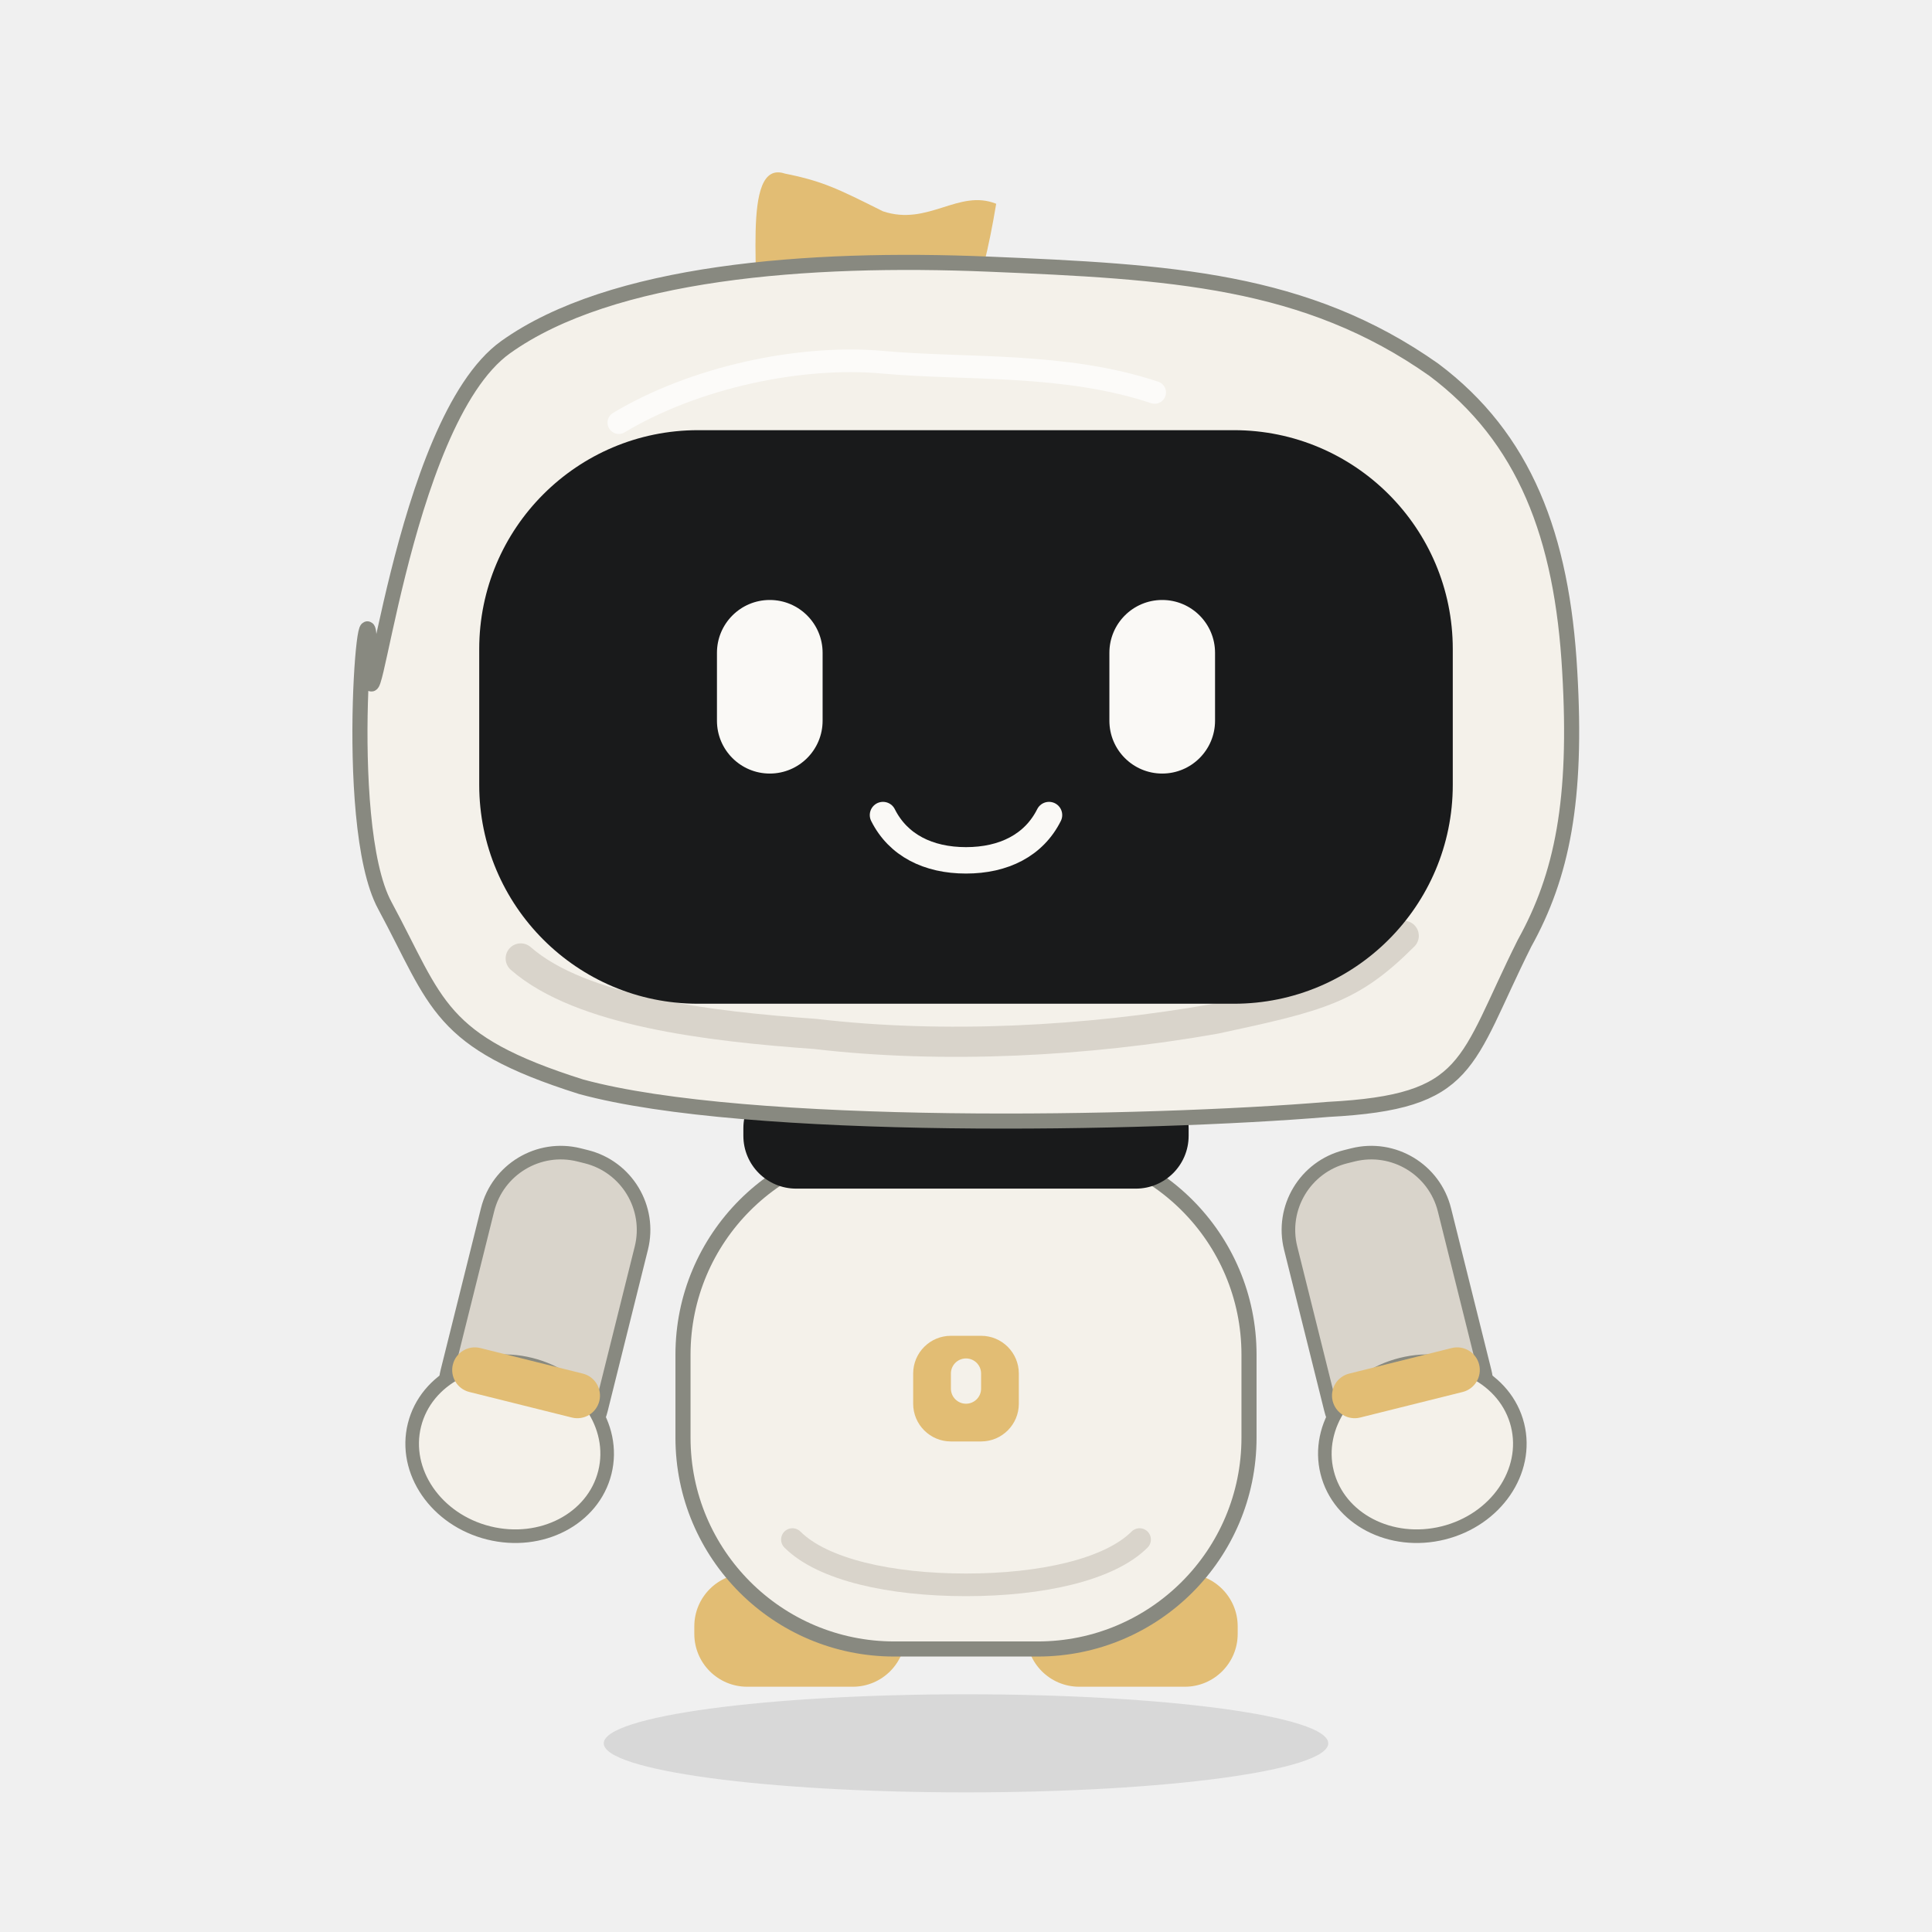
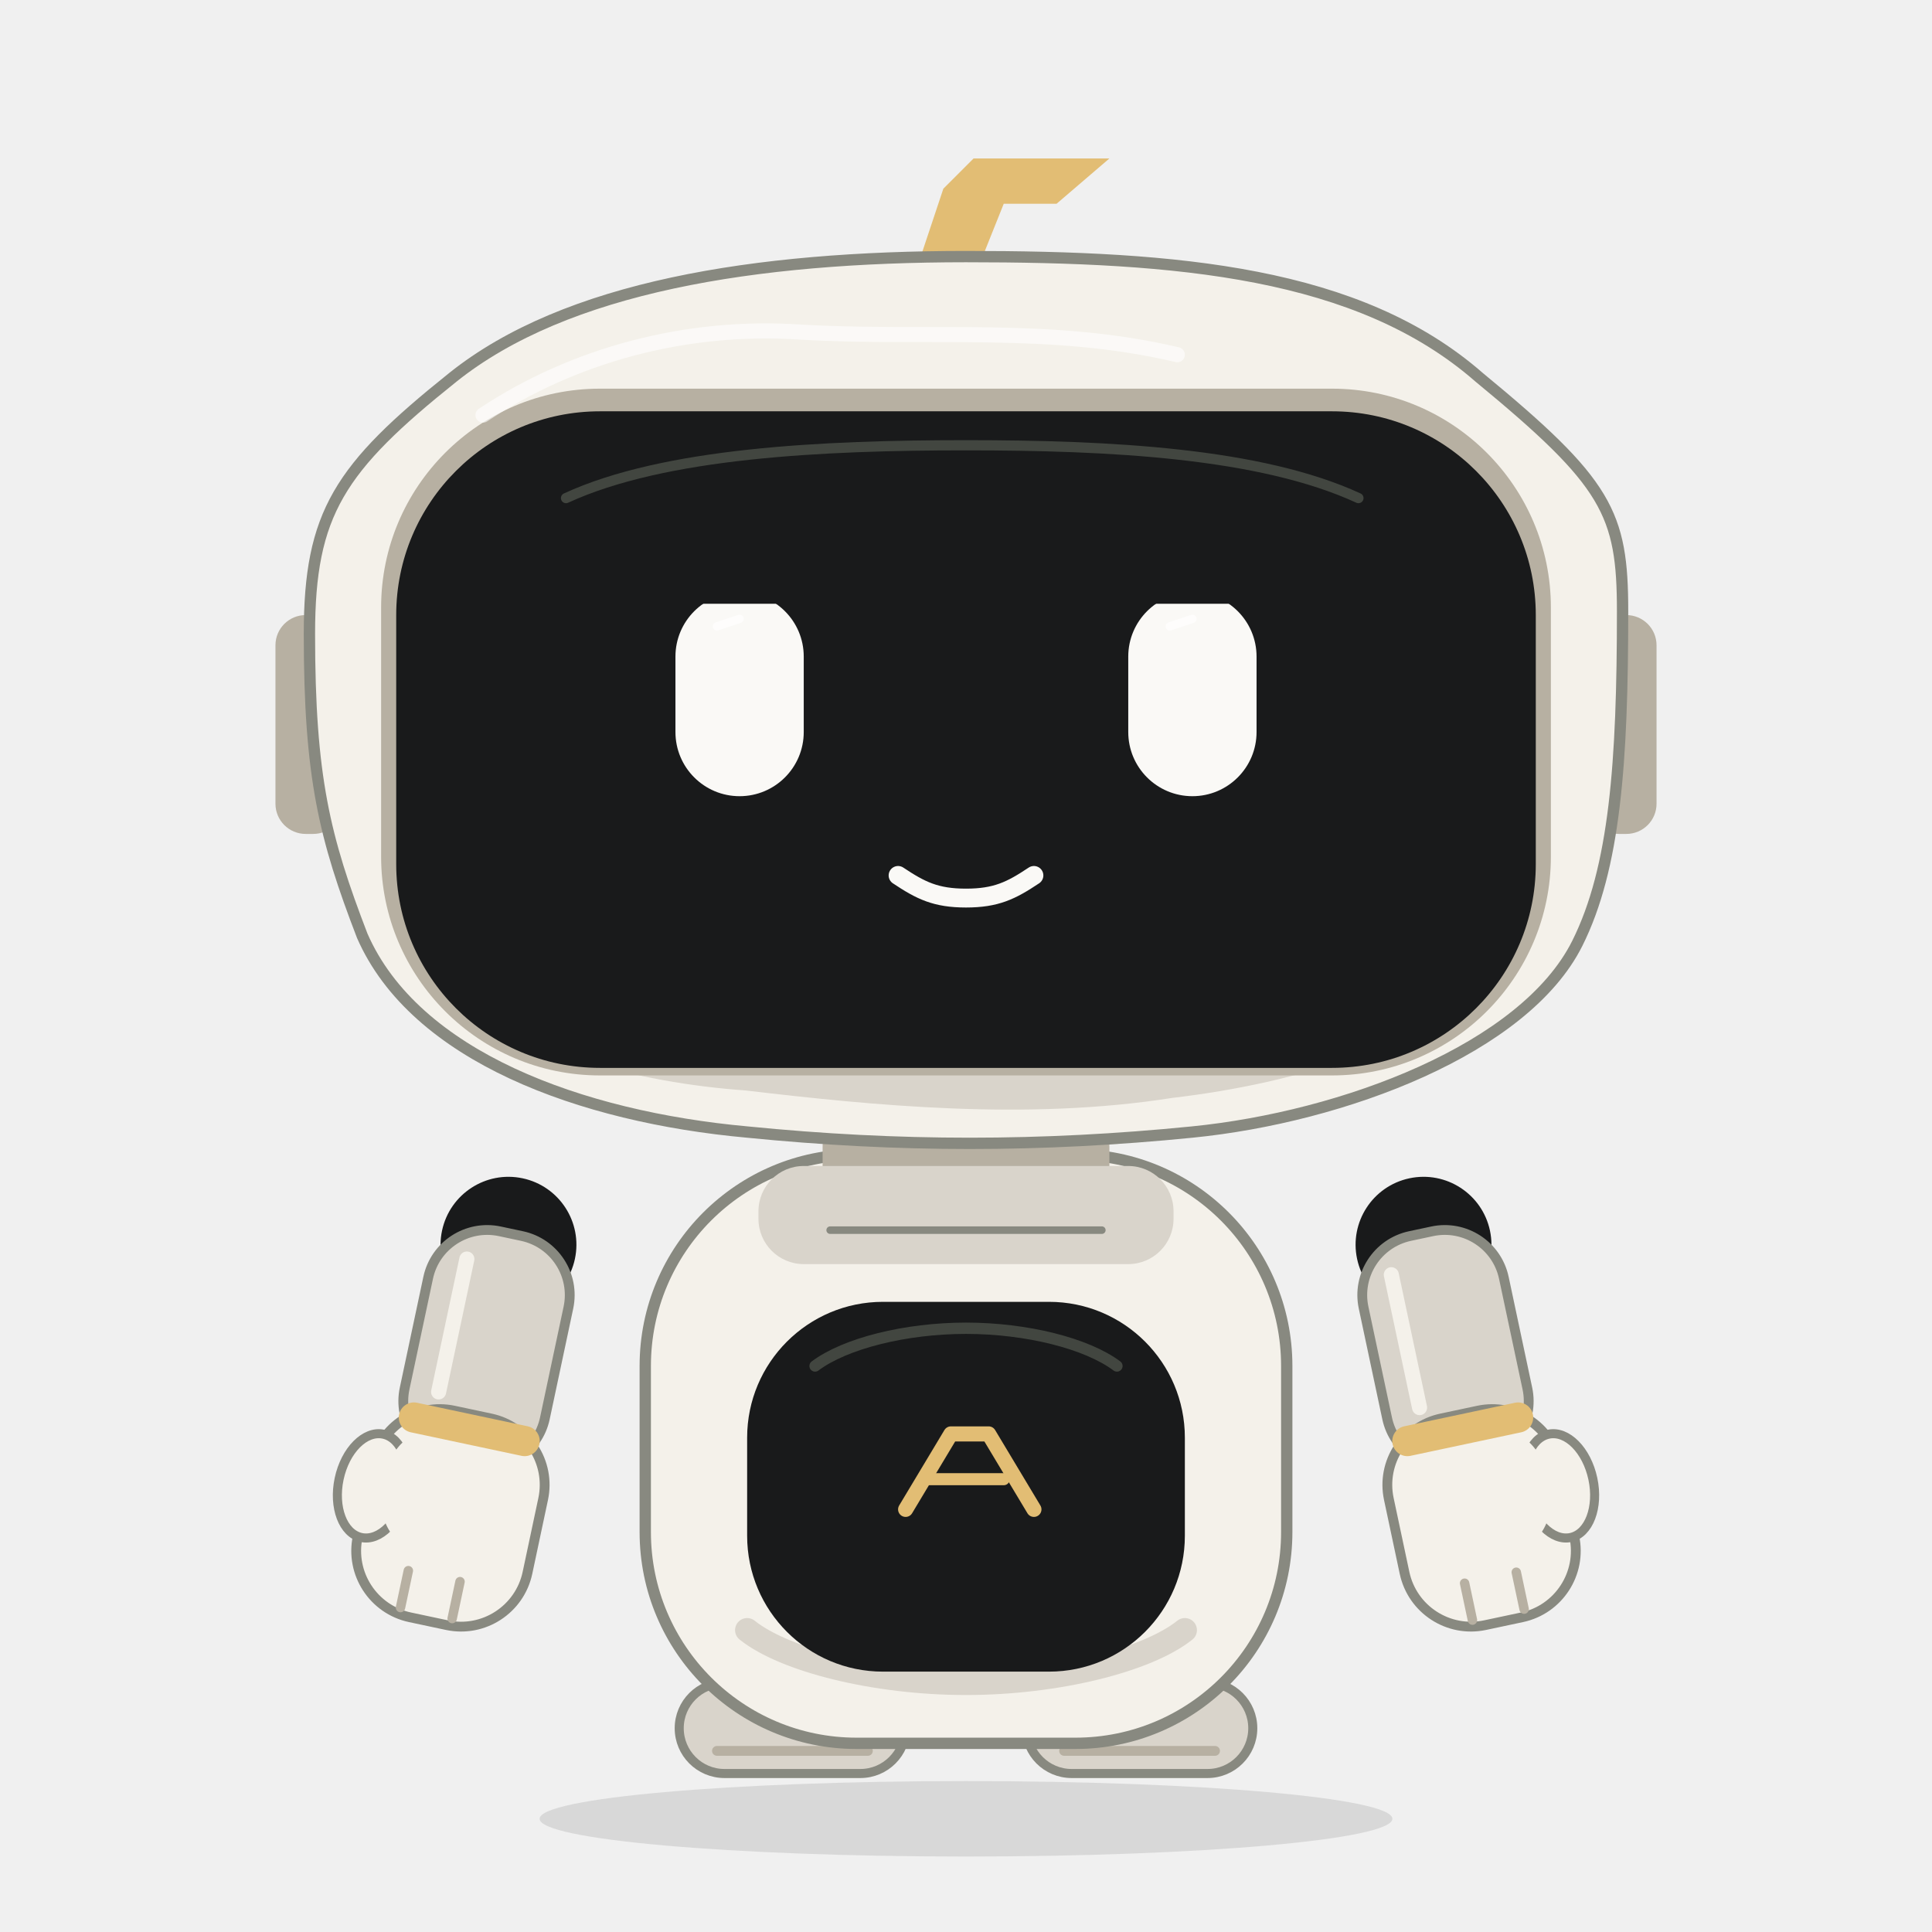
<svg xmlns="http://www.w3.org/2000/svg" viewBox="0 0 256 256" fill="none">
-   <g transform="translate(128 231) rotate(0) scale(1 1)">
-     <ellipse cx="0" cy="0" rx="48" ry="6.5" fill="#000000" stroke="none" stroke-width="0" stroke-linecap="round" stroke-linejoin="round" opacity="0.1" />
+   <g transform="translate(128 241) rotate(0) scale(1 1)">
+     <ellipse cx="0" cy="0" rx="56.5" ry="5" fill="#000000" stroke="none" stroke-width="0" stroke-linecap="round" stroke-linejoin="round" opacity="0.1" />
  </g>
-   <g transform="translate(128 132) rotate(0) scale(1 1)" />
-   <g transform="translate(128 132) rotate(0) scale(1 1)">
-     <g transform="translate(-22 84) rotate(0) scale(1 1)">
-       <path d="M -7 -7.5 C -7 -7.5 7 -7.5 7 -7.5 C 10.866 -7.5 14 -4.366 14 -0.5 C 14 -0.5 14 0.5 14 0.5 C 14 4.366 10.866 7.5 7 7.5 C 7 7.5 -7 7.5 -7 7.5 C -10.866 7.5 -14 4.366 -14 0.5 C -14 0.5 -14 -0.5 -14 -0.5 C -14 -4.366 -10.866 -7.5 -7 -7.5 Z" fill="#E2BD74" stroke="none" stroke-width="1" stroke-linecap="round" stroke-linejoin="round" opacity="1" />
+   <g transform="translate(128 139) rotate(0) scale(1 1)" />
+   <g transform="translate(128 139) rotate(0) scale(1 1)">
+     <g transform="translate(-23 90) rotate(0) scale(1 1)">
+       <path d="M -9 -6 C -9 -6 9 -6 9 -6 C 12.314 -6 15 -3.314 15 0 C 15 0 15 0 15 0 C 15 3.314 12.314 6 9 6 C 9 6 -9 6 -9 6 C -12.314 6 -15 3.314 -15 0 C -15 0 -15 0 -15 0 C -15 -3.314 -12.314 -6 -9 -6 Z" fill="#D9D4CB" stroke="#888980" stroke-width="1.2" stroke-linecap="round" stroke-linejoin="round" opacity="1" />
+       <path d="M -10 3 C -10 3 10 3 10 3" fill="none" stroke="#B7B0A2" stroke-width="1.3" stroke-linecap="round" stroke-linejoin="round" opacity="1" />
    </g>
  </g>
-   <g transform="translate(128 132) rotate(0) scale(1 1)">
-     <g transform="translate(22 84) rotate(0) scale(1 1)">
-       <path d="M -7 -7.5 C -7 -7.5 7 -7.5 7 -7.5 C 10.866 -7.5 14 -4.366 14 -0.5 C 14 -0.5 14 0.5 14 0.5 C 14 4.366 10.866 7.5 7 7.5 C 7 7.5 -7 7.5 -7 7.5 C -10.866 7.5 -14 4.366 -14 0.5 C -14 0.5 -14 -0.5 -14 -0.5 C -14 -4.366 -10.866 -7.5 -7 -7.5 Z" fill="#E2BD74" stroke="none" stroke-width="1" stroke-linecap="round" stroke-linejoin="round" opacity="1" />
+   <g transform="translate(128 139) rotate(0) scale(1 1)">
+     <g transform="translate(23 90) rotate(0) scale(1 1)">
+       <path d="M -9 -6 C -9 -6 9 -6 9 -6 C 12.314 -6 15 -3.314 15 0 C 15 0 15 0 15 0 C 15 3.314 12.314 6 9 6 C 9 6 -9 6 -9 6 C -12.314 6 -15 3.314 -15 0 C -15 0 -15 0 -15 0 C -15 -3.314 -12.314 -6 -9 -6 Z" fill="#D9D4CB" stroke="#888980" stroke-width="1.2" stroke-linecap="round" stroke-linejoin="round" opacity="1" />
+       <path d="M -10 3 C -10 3 10 3 10 3" fill="none" stroke="#B7B0A2" stroke-width="1.3" stroke-linecap="round" stroke-linejoin="round" opacity="1" />
    </g>
  </g>
-   <g transform="translate(128 132) rotate(0) scale(1 1)">
-     <g transform="translate(-52 26) rotate(14) scale(1 1)">
-       <path d="M -0.5 -5 C -0.5 -5 0.5 -5 0.5 -5 C 6.023 -5 10.5 -0.523 10.5 5 C 10.5 5 10.5 27 10.5 27 C 10.5 32.523 6.023 37 0.5 37 C 0.5 37 -0.5 37 -0.5 37 C -6.023 37 -10.5 32.523 -10.5 27 C -10.5 27 -10.5 5 -10.5 5 C -10.5 -0.523 -6.023 -5 -0.5 -5 Z" fill="#D9D4CB" stroke="#888980" stroke-width="1.8" stroke-linecap="round" stroke-linejoin="round" opacity="1" />
-       <ellipse cx="0" cy="35" rx="13" ry="11.5" fill="#F4F1EA" stroke="#888980" stroke-width="1.8" stroke-linecap="round" stroke-linejoin="round" opacity="1" />
-       <path d="M -7 23 C -7 23 7 23 7 23 C 8.657 23 10 24.343 10 26 C 10 26 10 26 10 26 C 10 27.657 8.657 29 7 29 C 7 29 -7 29 -7 29 C -8.657 29 -10 27.657 -10 26 C -10 26 -10 26 -10 26 C -10 24.343 -8.657 23 -7 23 Z" fill="#E2BD74" stroke="none" stroke-width="1" stroke-linecap="round" stroke-linejoin="round" opacity="1" />
+   <g transform="translate(128 139) rotate(0) scale(1 1)">
+     <g transform="translate(-60 23) rotate(12) scale(1 1)">
+       <ellipse cx="0" cy="3" rx="9" ry="9" fill="#191A1B" stroke="none" stroke-width="1" stroke-linecap="round" stroke-linejoin="round" opacity="1" />
+       <path d="M -1.5 1.5 C -1.5 1.5 1.5 1.5 1.5 1.5 C 5.918 1.5 9.5 5.082 9.5 9.5 C 9.5 9.5 9.5 24.5 9.5 24.5 C 9.5 28.918 5.918 32.5 1.5 32.5 C 1.5 32.5 -1.5 32.5 -1.5 32.5 C -5.918 32.5 -9.5 28.918 -9.5 24.5 C -9.5 24.5 -9.5 9.5 -9.5 9.5 C -9.5 5.082 -5.918 1.5 -1.5 1.5 Z" fill="#D9D4CB" stroke="#888980" stroke-width="1.3" stroke-linecap="round" stroke-linejoin="round" opacity="1" />
+       <path d="M -5 6 C -5 6 -5 24 -5 24" fill="none" stroke="#F4F1EA" stroke-width="2" stroke-linecap="round" stroke-linejoin="round" opacity="1" />
+       <path d="M -2.5 26 C -2.5 26 2.5 26 2.5 26 C 7.471 26 11.5 30.029 11.5 35 C 11.5 35 11.5 45 11.5 45 C 11.5 49.971 7.471 54 2.5 54 C 2.5 54 -2.5 54 -2.5 54 C -7.471 54 -11.5 49.971 -11.5 45 C -11.5 45 -11.5 35 -11.5 35 C -11.5 30.029 -7.471 26 -2.5 26 Z" fill="#F4F1EA" stroke="#888980" stroke-width="1.3" stroke-linecap="round" stroke-linejoin="round" opacity="1" />
+       <ellipse cx="-11" cy="38" rx="4.5" ry="7" fill="#F4F1EA" stroke="#888980" stroke-width="1.2" stroke-linecap="round" stroke-linejoin="round" opacity="1" />
+       <path d="M -2.5 28.5 C -2.5 28.5 2.5 28.5 2.5 28.5 C 6.366 28.5 9.5 31.634 9.5 35.5 C 9.5 35.5 9.5 38.5 9.5 38.5 C 9.5 42.366 6.366 45.5 2.5 45.5 C 2.5 45.5 -2.5 45.5 -2.5 45.5 C -6.366 45.5 -9.5 42.366 -9.5 38.5 C -9.5 38.5 -9.5 35.5 -9.5 35.5 C -9.5 31.634 -6.366 28.5 -2.5 28.5 Z" fill="#F4F1EA" stroke="none" stroke-width="1" stroke-linecap="round" stroke-linejoin="round" opacity="1" />
+       <path d="M -4 48 C -4 48 -4 53 -4 53" fill="none" stroke="#B7B0A2" stroke-width="1.25" stroke-linecap="round" stroke-linejoin="round" opacity="1" />
+       <path d="M 3 48 C 3 48 3 53 3 53" fill="none" stroke="#B7B0A2" stroke-width="1.25" stroke-linecap="round" stroke-linejoin="round" opacity="1" />
+       <path d="M -7.5 26 C -7.5 26 7.5 26 7.5 26 C 8.605 26 9.5 26.895 9.5 28 C 9.5 28 9.5 28 9.5 28 C 9.5 29.105 8.605 30 7.5 30 C 7.5 30 -7.5 30 -7.5 30 C -8.605 30 -9.5 29.105 -9.5 28 C -9.5 28 -9.5 28 -9.5 28 C -9.5 26.895 -8.605 26 -7.5 26 Z" fill="#E2BD74" stroke="none" stroke-width="1" stroke-linecap="round" stroke-linejoin="round" opacity="1" />
    </g>
  </g>
-   <g transform="translate(128 132) rotate(0) scale(1 1)">
-     <g transform="translate(52 26) rotate(-14) scale(1 1)">
-       <path d="M -0.5 -5 C -0.5 -5 0.5 -5 0.5 -5 C 6.023 -5 10.5 -0.523 10.5 5 C 10.5 5 10.5 27 10.5 27 C 10.5 32.523 6.023 37 0.5 37 C 0.5 37 -0.5 37 -0.5 37 C -6.023 37 -10.5 32.523 -10.5 27 C -10.5 27 -10.5 5 -10.5 5 C -10.5 -0.523 -6.023 -5 -0.5 -5 Z" fill="#D9D4CB" stroke="#888980" stroke-width="1.8" stroke-linecap="round" stroke-linejoin="round" opacity="1" />
-       <ellipse cx="0" cy="35" rx="13" ry="11.5" fill="#F4F1EA" stroke="#888980" stroke-width="1.8" stroke-linecap="round" stroke-linejoin="round" opacity="1" />
-       <path d="M -7 23 C -7 23 7 23 7 23 C 8.657 23 10 24.343 10 26 C 10 26 10 26 10 26 C 10 27.657 8.657 29 7 29 C 7 29 -7 29 -7 29 C -8.657 29 -10 27.657 -10 26 C -10 26 -10 26 -10 26 C -10 24.343 -8.657 23 -7 23 Z" fill="#E2BD74" stroke="none" stroke-width="1" stroke-linecap="round" stroke-linejoin="round" opacity="1" />
+   <g transform="translate(128 139) rotate(0) scale(1 1)">
+     <g transform="translate(60 23) rotate(-12) scale(1 1)">
+       <ellipse cx="0" cy="3" rx="9" ry="9" fill="#191A1B" stroke="none" stroke-width="1" stroke-linecap="round" stroke-linejoin="round" opacity="1" />
+       <path d="M -1.5 1.5 C -1.5 1.5 1.5 1.5 1.5 1.5 C 5.918 1.5 9.5 5.082 9.5 9.5 C 9.5 9.5 9.5 24.5 9.5 24.5 C 9.5 28.918 5.918 32.5 1.5 32.5 C 1.5 32.5 -1.5 32.5 -1.5 32.5 C -5.918 32.5 -9.5 28.918 -9.5 24.5 C -9.5 24.5 -9.5 9.5 -9.5 9.5 C -9.5 5.082 -5.918 1.5 -1.5 1.5 Z" fill="#D9D4CB" stroke="#888980" stroke-width="1.3" stroke-linecap="round" stroke-linejoin="round" opacity="1" />
+       <path d="M -5 6 C -5 6 -5 24 -5 24" fill="none" stroke="#F4F1EA" stroke-width="2" stroke-linecap="round" stroke-linejoin="round" opacity="1" />
+       <path d="M -2.5 26 C -2.5 26 2.5 26 2.5 26 C 7.471 26 11.5 30.029 11.5 35 C 11.5 35 11.5 45 11.5 45 C 11.5 49.971 7.471 54 2.5 54 C 2.5 54 -2.5 54 -2.5 54 C -7.471 54 -11.5 49.971 -11.5 45 C -11.5 45 -11.5 35 -11.5 35 C -11.5 30.029 -7.471 26 -2.5 26 Z" fill="#F4F1EA" stroke="#888980" stroke-width="1.3" stroke-linecap="round" stroke-linejoin="round" opacity="1" />
+       <ellipse cx="11" cy="38" rx="4.5" ry="7" fill="#F4F1EA" stroke="#888980" stroke-width="1.2" stroke-linecap="round" stroke-linejoin="round" opacity="1" />
+       <path d="M -2.5 28.5 C -2.5 28.5 2.5 28.5 2.5 28.5 C 6.366 28.5 9.5 31.634 9.5 35.5 C 9.5 35.5 9.5 38.5 9.5 38.5 C 9.5 42.366 6.366 45.5 2.5 45.5 C 2.5 45.5 -2.5 45.5 -2.5 45.5 C -6.366 45.5 -9.5 42.366 -9.5 38.5 C -9.5 38.5 -9.5 35.5 -9.5 35.5 C -9.5 31.634 -6.366 28.5 -2.5 28.5 Z" fill="#F4F1EA" stroke="none" stroke-width="1" stroke-linecap="round" stroke-linejoin="round" opacity="1" />
+       <path d="M -4 48 C -4 48 -4 53 -4 53" fill="none" stroke="#B7B0A2" stroke-width="1.25" stroke-linecap="round" stroke-linejoin="round" opacity="1" />
+       <path d="M 3 48 C 3 48 3 53 3 53" fill="none" stroke="#B7B0A2" stroke-width="1.25" stroke-linecap="round" stroke-linejoin="round" opacity="1" />
+       <path d="M -7.5 26 C -7.5 26 7.5 26 7.5 26 C 8.605 26 9.5 26.895 9.5 28 C 9.5 28 9.5 28 9.5 28 C 9.5 29.105 8.605 30 7.5 30 C 7.5 30 -7.5 30 -7.5 30 C -8.605 30 -9.5 29.105 -9.5 28 C -9.5 28 -9.5 28 -9.5 28 C -9.5 26.895 -8.605 26 -7.5 26 Z" fill="#E2BD74" stroke="none" stroke-width="1" stroke-linecap="round" stroke-linejoin="round" opacity="1" />
    </g>
  </g>
-   <g transform="translate(128 132) rotate(0) scale(1 1)">
+   <g transform="translate(128 139) rotate(0) scale(1 1)">
    <g transform="translate(0 53) rotate(0) scale(1 1)">
-       <path d="M -9.5 -33.5 C -9.5 -33.5 9.5 -33.5 9.5 -33.5 C 24.964 -33.5 37.5 -20.964 37.5 -5.5 C 37.5 -5.5 37.5 5.5 37.5 5.5 C 37.5 20.964 24.964 33.5 9.5 33.5 C 9.5 33.5 -9.5 33.5 -9.5 33.5 C -24.964 33.5 -37.5 20.964 -37.5 5.5 C -37.5 5.5 -37.5 -5.5 -37.5 -5.5 C -37.5 -20.964 -24.964 -33.5 -9.5 -33.5 Z" fill="#F4F1EA" stroke="#888980" stroke-width="2" stroke-linecap="round" stroke-linejoin="round" opacity="1" />
-       <path d="M -23 19 C -19 23 -10 25 0 25 C 10 25 19 23 23 19" fill="none" stroke="#D9D4CB" stroke-width="3" stroke-linecap="round" stroke-linejoin="round" opacity="1" />
+       <path d="M -14.5 -39 C -14.5 -39 14.5 -39 14.5 -39 C 29.964 -39 42.5 -26.464 42.5 -11 C 42.5 -11 42.5 11 42.5 11 C 42.5 26.464 29.964 39 14.5 39 C 14.5 39 -14.5 39 -14.5 39 C -29.964 39 -42.5 26.464 -42.5 11 C -42.5 11 -42.5 -11 -42.5 -11 C -42.5 -26.464 -29.964 -39 -14.5 -39 Z" fill="#F4F1EA" stroke="#888980" stroke-width="1.5" stroke-linecap="round" stroke-linejoin="round" opacity="1" />
+       <path d="M -29 24 C -24 28 -12 31 0 31 C 12 31 24 28 29 24" fill="none" stroke="#D9D4CB" stroke-width="3.2" stroke-linecap="round" stroke-linejoin="round" opacity="1" />
+       <path d="M -11 -19.5 C -11 -19.5 11 -19.5 11 -19.5 C 20.941 -19.5 29 -11.441 29 -1.5 C 29 -1.5 29 11.5 29 11.5 C 29 21.441 20.941 29.5 11 29.5 C 11 29.5 -11 29.5 -11 29.5 C -20.941 29.5 -29 21.441 -29 11.5 C -29 11.5 -29 -1.5 -29 -1.5 C -29 -11.441 -20.941 -19.5 -11 -19.5 Z" fill="#191A1B" stroke="none" stroke-width="1" stroke-linecap="round" stroke-linejoin="round" opacity="1" />
+       <path d="M -20 -11 C -16 -14 -8 -16 0 -16 C 8 -16 16 -14 20 -11" fill="none" stroke="#424640" stroke-width="1.5" stroke-linecap="round" stroke-linejoin="round" opacity="1" />
    </g>
  </g>
-   <g transform="translate(128 132) rotate(0) scale(1 1)">
-     <g transform="translate(0 18) rotate(0) scale(1 1)">
-       <path d="M -22.5 -7.5 C -22.5 -7.5 22.5 -7.5 22.5 -7.5 C 26.366 -7.5 29.5 -4.366 29.5 -0.5 C 29.5 -0.5 29.5 0.5 29.5 0.5 C 29.5 4.366 26.366 7.5 22.5 7.5 C 22.5 7.5 -22.5 7.5 -22.5 7.5 C -26.366 7.5 -29.5 4.366 -29.5 0.5 C -29.5 0.5 -29.5 -0.5 -29.5 -0.5 C -29.5 -4.366 -26.366 -7.5 -22.5 -7.5 Z" fill="#191A1B" stroke="none" stroke-width="1" stroke-linecap="round" stroke-linejoin="round" opacity="1" />
+   <g transform="translate(128 139) rotate(0) scale(1 1)">
+     <g transform="translate(0 17) rotate(0) scale(1 1)">
+       <path d="M -11 -12 C -11 -12 11 -12 11 -12 C 15.418 -12 19 -8.418 19 -4 C 19 -4 19 2 19 2 C 19 6.418 15.418 10 11 10 C 11 10 -11 10 -11 10 C -15.418 10 -19 6.418 -19 2 C -19 2 -19 -4 -19 -4 C -19 -8.418 -15.418 -12 -11 -12 Z" fill="#B7B0A2" stroke="none" stroke-width="1" stroke-linecap="round" stroke-linejoin="round" opacity="1" />
+       <path d="M -21.5 -1.5 C -21.5 -1.5 21.5 -1.5 21.5 -1.5 C 24.814 -1.5 27.5 1.186 27.5 4.5 C 27.5 4.5 27.5 5.5 27.5 5.5 C 27.5 8.814 24.814 11.5 21.5 11.5 C 21.5 11.5 -21.5 11.5 -21.5 11.5 C -24.814 11.5 -27.5 8.814 -27.5 5.5 C -27.5 5.5 -27.5 4.5 -27.5 4.5 C -27.5 1.186 -24.814 -1.5 -21.5 -1.5 Z" fill="#D9D4CB" stroke="none" stroke-width="1" stroke-linecap="round" stroke-linejoin="round" opacity="1" />
+       <path d="M -18 7 C -18 7 18 7 18 7" fill="none" stroke="#888980" stroke-width="1" stroke-linecap="round" stroke-linejoin="round" opacity="1" />
    </g>
  </g>
-   <g transform="translate(128 132) rotate(0) scale(1 1)">
-     <g transform="translate(0 -39) rotate(0) scale(1 1)">
-       <path d="M -28 -48 C -27 -55 -30 -72 -24 -70 C -19 -69 -17 -68 -11 -65 C -5 -63 -1 -68 4 -66 C 3 -60 2 -56 0 -50 C -7 -50 -29 -43 -28 -48 Z" fill="#E2BD74" stroke="none" stroke-width="1" stroke-linecap="round" stroke-linejoin="round" opacity="1" />
-       <path d="M -79 -5 C -79 9 -75 -37 -61 -47 C -47 -57 -21 -59 3 -58 C 27 -57 45 -56 62 -44 C 74 -35 79 -22 80 -4 C 81 13 79 23 74 32 C 66 48 67 53 48 54 C 24 56 -29 57 -51 51 C -70 45 -70 40 -77 27 C -83 16 -79 -23 -79 -5 Z" fill="#F4F1EA" stroke="#888980" stroke-width="2" stroke-linecap="round" stroke-linejoin="round" opacity="1" />
-       <path d="M -59 34 C -51 41 -34 43 -20 44 C -3 46 16 45 33 42 C 47 39 51 38 58 31" fill="none" stroke="#D9D4CB" stroke-width="4" stroke-linecap="round" stroke-linejoin="round" opacity="1" />
-       <path d="M -35.5 -36 C -35.5 -36 35.5 -36 35.5 -36 C 51.516 -36 64.5 -23.016 64.5 -7 C 64.5 -7 64.5 11 64.5 11 C 64.5 27.016 51.516 40 35.5 40 C 35.5 40 -35.5 40 -35.5 40 C -51.516 40 -64.5 27.016 -64.5 11 C -64.5 11 -64.5 -7 -64.5 -7 C -64.5 -23.016 -51.516 -36 -35.5 -36 Z" fill="#191A1B" stroke="none" stroke-width="1" stroke-linecap="round" stroke-linejoin="round" opacity="1" />
-       <path d="M -46 -37 C -36 -43 -22 -46 -11 -45 C 0 -44 13 -45 25 -41" fill="none" stroke="#FFFFFF" stroke-width="3" stroke-linecap="round" stroke-linejoin="round" opacity="0.7" />
+   <g transform="translate(128 139) rotate(0) scale(1 1)">
+     <g transform="translate(0 -46) rotate(0) scale(1 1)">
+       <path d="M -7 -56 C -7 -56 -3 -68 -3 -68 C -3 -68 1 -72 1 -72 C 1 -72 19 -72 19 -72 C 19 -72 12 -66 12 -66 C 12 -66 5 -66 5 -66 C 5 -66 1 -56 1 -56 C 1 -56 -7 -56 -7 -56 Z" fill="#E2BD74" stroke="none" stroke-width="1" stroke-linecap="round" stroke-linejoin="round" opacity="1" />
+       <path d="M -87.5 -11.5 C -87.5 -11.5 -86.5 -11.5 -86.5 -11.5 C -84.291 -11.5 -82.5 -9.709 -82.5 -7.5 C -82.5 -7.5 -82.5 13.5 -82.5 13.5 C -82.5 15.709 -84.291 17.5 -86.5 17.5 C -86.5 17.5 -87.5 17.5 -87.5 17.5 C -89.709 17.5 -91.5 15.709 -91.5 13.5 C -91.5 13.5 -91.5 -7.5 -91.5 -7.5 C -91.5 -9.709 -89.709 -11.5 -87.5 -11.5 Z" fill="#B7B0A2" stroke="none" stroke-width="1" stroke-linecap="round" stroke-linejoin="round" opacity="1" />
+       <path d="M 86.5 -11.5 C 86.5 -11.5 87.5 -11.5 87.5 -11.5 C 89.709 -11.5 91.5 -9.709 91.5 -7.5 C 91.5 -7.5 91.5 13.5 91.5 13.5 C 91.5 15.709 89.709 17.5 87.5 17.5 C 87.5 17.5 86.5 17.5 86.5 17.5 C 84.291 17.5 82.5 15.709 82.5 13.5 C 82.5 13.5 82.5 -7.5 82.5 -7.5 C 82.5 -9.709 84.291 -11.5 86.5 -11.5 Z" fill="#B7B0A2" stroke="none" stroke-width="1" stroke-linecap="round" stroke-linejoin="round" opacity="1" />
+       <path d="M 0 -59 C 28 -59 52 -57 68 -43 C 85 -29 87 -25 87 -12 C 87 8 86 22 81 32 C 74 46 50 55 30 57 C 10 59 -9 59 -29 57 C -51 55 -73 47 -80 31 C -85 18 -87 10 -87 -9 C -87 -25 -83 -31 -68 -43 C -53 -55 -28 -59 0 -59 Z" fill="#F4F1EA" stroke="#888980" stroke-width="1.5" stroke-linecap="round" stroke-linejoin="round" opacity="1" />
+       <path d="M -68 35 C -59 44 -43 48 -29 49 C -12 51 8 53 27 50 C 44 48 59 43 69 34" fill="none" stroke="#D9D4CB" stroke-width="5" stroke-linecap="round" stroke-linejoin="round" opacity="1" />
+       <path d="M -48.5 -41.5 C -48.5 -41.5 48.5 -41.5 48.5 -41.5 C 64.516 -41.5 77.5 -28.516 77.5 -12.5 C 77.5 -12.5 77.5 20.5 77.5 20.5 C 77.5 36.516 64.516 49.5 48.5 49.5 C 48.5 49.5 -48.5 49.5 -48.5 49.5 C -64.516 49.5 -77.5 36.516 -77.5 20.5 C -77.5 20.5 -77.5 -12.5 -77.5 -12.5 C -77.5 -28.516 -64.516 -41.5 -48.5 -41.5 Z" fill="#B7B0A2" stroke="none" stroke-width="1" stroke-linecap="round" stroke-linejoin="round" opacity="1" />
+       <path d="M -48.5 -38.5 C -48.5 -38.5 48.5 -38.5 48.5 -38.5 C 63.412 -38.5 75.5 -26.412 75.5 -11.5 C 75.5 -11.5 75.5 21.5 75.5 21.5 C 75.5 36.412 63.412 48.5 48.5 48.5 C 48.5 48.5 -48.5 48.5 -48.5 48.5 C -63.412 48.5 -75.5 36.412 -75.5 21.5 C -75.5 21.5 -75.5 -11.5 -75.5 -11.5 C -75.5 -26.412 -63.412 -38.5 -48.5 -38.5 Z" fill="#191A1B" stroke="none" stroke-width="1" stroke-linecap="round" stroke-linejoin="round" opacity="1" />
+       <path d="M -53 -27 C -40 -33 -19 -34 0 -34 C 19 -34 39 -33 52 -27" fill="none" stroke="#424640" stroke-width="1.35" stroke-linecap="round" stroke-linejoin="round" opacity="1" />
+       <path d="M -64 -38 C -52 -46 -37 -50 -22 -49 C -5 -48 11 -50 28 -46" fill="none" stroke="#FFFFFF" stroke-width="2" stroke-linecap="round" stroke-linejoin="round" opacity="0.6" />
    </g>
  </g>
-   <g transform="translate(128 132) rotate(0) scale(1 1)">
-     <g transform="translate(0 -39) rotate(0) scale(1 1)">
-       <g transform="translate(-26 -2) rotate(0) scale(1 1)">
-         <path d="M 0 -11.5 C 0 -11.5 0 -11.5 0 -11.5 C 3.866 -11.5 7 -8.366 7 -4.5 C 7 -4.5 7 4.5 7 4.5 C 7 8.366 3.866 11.5 0 11.5 C 0 11.5 0 11.5 0 11.5 C -3.866 11.5 -7 8.366 -7 4.5 C -7 4.5 -7 -4.5 -7 -4.5 C -7 -8.366 -3.866 -11.5 0 -11.5 Z" fill="#FAF9F6" stroke="none" stroke-width="1" stroke-linecap="round" stroke-linejoin="round" opacity="1" />
+   <g transform="translate(128 139) rotate(0) scale(1 1)">
+     <g transform="translate(0 -46) rotate(0) scale(1 1)">
+       <g transform="translate(-30 -1) rotate(0) scale(1 1)">
+         <path d="M 0 -13.5 C 0 -13.5 0 -13.5 0 -13.5 C 4.694 -13.5 8.5 -9.694 8.5 -5 C 8.5 -5 8.5 5 8.5 5 C 8.5 9.694 4.694 13.5 0 13.5 C 0 13.5 0 13.5 0 13.5 C -4.694 13.5 -8.5 9.694 -8.5 5 C -8.5 5 -8.5 -5 -8.5 -5 C -8.5 -9.694 -4.694 -13.5 0 -13.5 Z" fill="#FAF9F6" stroke="none" stroke-width="1" stroke-linecap="round" stroke-linejoin="round" opacity="1" />
+         <path d="M -3 -9 C -3 -9 0 -10 0 -10" fill="none" stroke="#FFFFFF" stroke-width="1.1" stroke-linecap="round" stroke-linejoin="round" opacity="0.72" />
      </g>
    </g>
  </g>
-   <g transform="translate(128 132) rotate(0) scale(1 1)">
-     <g transform="translate(0 -39) rotate(0) scale(1 1)">
-       <g transform="translate(26 -2) rotate(0) scale(1 1)">
-         <path d="M 0 -11.5 C 0 -11.5 0 -11.5 0 -11.5 C 3.866 -11.5 7 -8.366 7 -4.5 C 7 -4.5 7 4.5 7 4.5 C 7 8.366 3.866 11.5 0 11.5 C 0 11.5 0 11.5 0 11.5 C -3.866 11.5 -7 8.366 -7 4.5 C -7 4.5 -7 -4.5 -7 -4.5 C -7 -8.366 -3.866 -11.5 0 -11.5 Z" fill="#FAF9F6" stroke="none" stroke-width="1" stroke-linecap="round" stroke-linejoin="round" opacity="1" />
+   <g transform="translate(128 139) rotate(0) scale(1 1)">
+     <g transform="translate(0 -46) rotate(0) scale(1 1)">
+       <g transform="translate(30 -1) rotate(0) scale(1 1)">
+         <path d="M 0 -13.5 C 0 -13.5 0 -13.5 0 -13.5 C 4.694 -13.5 8.5 -9.694 8.5 -5 C 8.5 -5 8.5 5 8.5 5 C 8.5 9.694 4.694 13.5 0 13.5 C 0 13.5 0 13.5 0 13.5 C -4.694 13.5 -8.5 9.694 -8.5 5 C -8.5 5 -8.5 -5 -8.5 -5 C -8.5 -9.694 -4.694 -13.5 0 -13.5 Z" fill="#FAF9F6" stroke="none" stroke-width="1" stroke-linecap="round" stroke-linejoin="round" opacity="1" />
+         <path d="M -3 -9 C -3 -9 0 -10 0 -10" fill="none" stroke="#FFFFFF" stroke-width="1.1" stroke-linecap="round" stroke-linejoin="round" opacity="0.72" />
      </g>
    </g>
  </g>
-   <g transform="translate(128 132) rotate(0) scale(1 1)">
-     <g transform="translate(0 -39) rotate(0) scale(1 1)">
-       <g transform="translate(0 0) rotate(0) scale(1 1)">
-         <path d="M -11 15 C -9 19 -5 21 0 21 C 5 21 9 19 11 15" fill="none" stroke="#FAF9F6" stroke-width="3.5" stroke-linecap="round" stroke-linejoin="round" opacity="1" />
+   <g transform="translate(128 139) rotate(0) scale(1 1)">
+     <g transform="translate(0 -46) rotate(0) scale(1 1)">
+       <g transform="translate(-30 -16) rotate(0) scale(1 1)">
+         <path d="M -8 -3 C -8 -3 8 -3 8 -3 C 9.657 -3 11 -1.657 11 0 C 11 0 11 0 11 0 C 11 1.657 9.657 3 8 3 C 8 3 -8 3 -8 3 C -9.657 3 -11 1.657 -11 0 C -11 0 -11 0 -11 0 C -11 -1.657 -9.657 -3 -8 -3 Z" fill="#191A1B" stroke="none" stroke-width="1" stroke-linecap="round" stroke-linejoin="round" opacity="1" />
      </g>
    </g>
  </g>
-   <g transform="translate(128 132) rotate(0) scale(1 1)">
-     <g transform="translate(0 52) rotate(0) scale(1 1)">
-       <path d="M -2 -7 C -2 -7 2 -7 2 -7 C 4.761 -7 7 -4.761 7 -2 C 7 -2 7 2 7 2 C 7 4.761 4.761 7 2 7 C 2 7 -2 7 -2 7 C -4.761 7 -7 4.761 -7 2 C -7 2 -7 -2 -7 -2 C -7 -4.761 -4.761 -7 -2 -7 Z" fill="#E2BD74" stroke="none" stroke-width="1" stroke-linecap="round" stroke-linejoin="round" opacity="1" />
-       <path d="M 0 -4 C 0 -4 0 -4 0 -4 C 1.105 -4 2 -3.105 2 -2 C 2 -2 2 0 2 0 C 2 1.105 1.105 2 0 2 C 0 2 0 2 0 2 C -1.105 2 -2 1.105 -2 0 C -2 0 -2 -2 -2 -2 C -2 -3.105 -1.105 -4 0 -4 Z" fill="#F4F1EA" stroke="none" stroke-width="1" stroke-linecap="round" stroke-linejoin="round" opacity="1" />
+   <g transform="translate(128 139) rotate(0) scale(1 1)">
+     <g transform="translate(0 -46) rotate(0) scale(1 1)">
+       <g transform="translate(30 -16) rotate(0) scale(1 1)">
+         <path d="M -8 -3 C -8 -3 8 -3 8 -3 C 9.657 -3 11 -1.657 11 0 C 11 0 11 0 11 0 C 11 1.657 9.657 3 8 3 C 8 3 -8 3 -8 3 C -9.657 3 -11 1.657 -11 0 C -11 0 -11 0 -11 0 C -11 -1.657 -9.657 -3 -8 -3 Z" fill="#191A1B" stroke="none" stroke-width="1" stroke-linecap="round" stroke-linejoin="round" opacity="1" />
+       </g>
+     </g>
+   </g>
+   <g transform="translate(128 139) rotate(0) scale(1 1)">
+     <g transform="translate(0 -46) rotate(0) scale(1 1)">
+       <g transform="translate(0 24) rotate(0) scale(1 1)">
+         <path d="M -9 -1 C -6 1 -4 2 0 2 C 4 2 6 1 9 -1" fill="none" stroke="#FAF9F6" stroke-width="2.5" stroke-linecap="round" stroke-linejoin="round" opacity="1" />
+       </g>
+     </g>
+   </g>
+   <g transform="translate(128 139) rotate(0) scale(1 1)">
+     <g transform="translate(0 57) rotate(0) scale(1 1)">
+       <path d="M -8 4 C -8 4 -2 -6 -2 -6 C -2 -6 3 -6 3 -6 C 3 -6 9 4 9 4" fill="none" stroke="#E2BD74" stroke-width="2" stroke-linecap="round" stroke-linejoin="round" opacity="1" />
+       <path d="M -5 0 C -5 0 5 0 5 0" fill="none" stroke="#E2BD74" stroke-width="1.6" stroke-linecap="round" stroke-linejoin="round" opacity="1" />
    </g>
  </g>
</svg>
